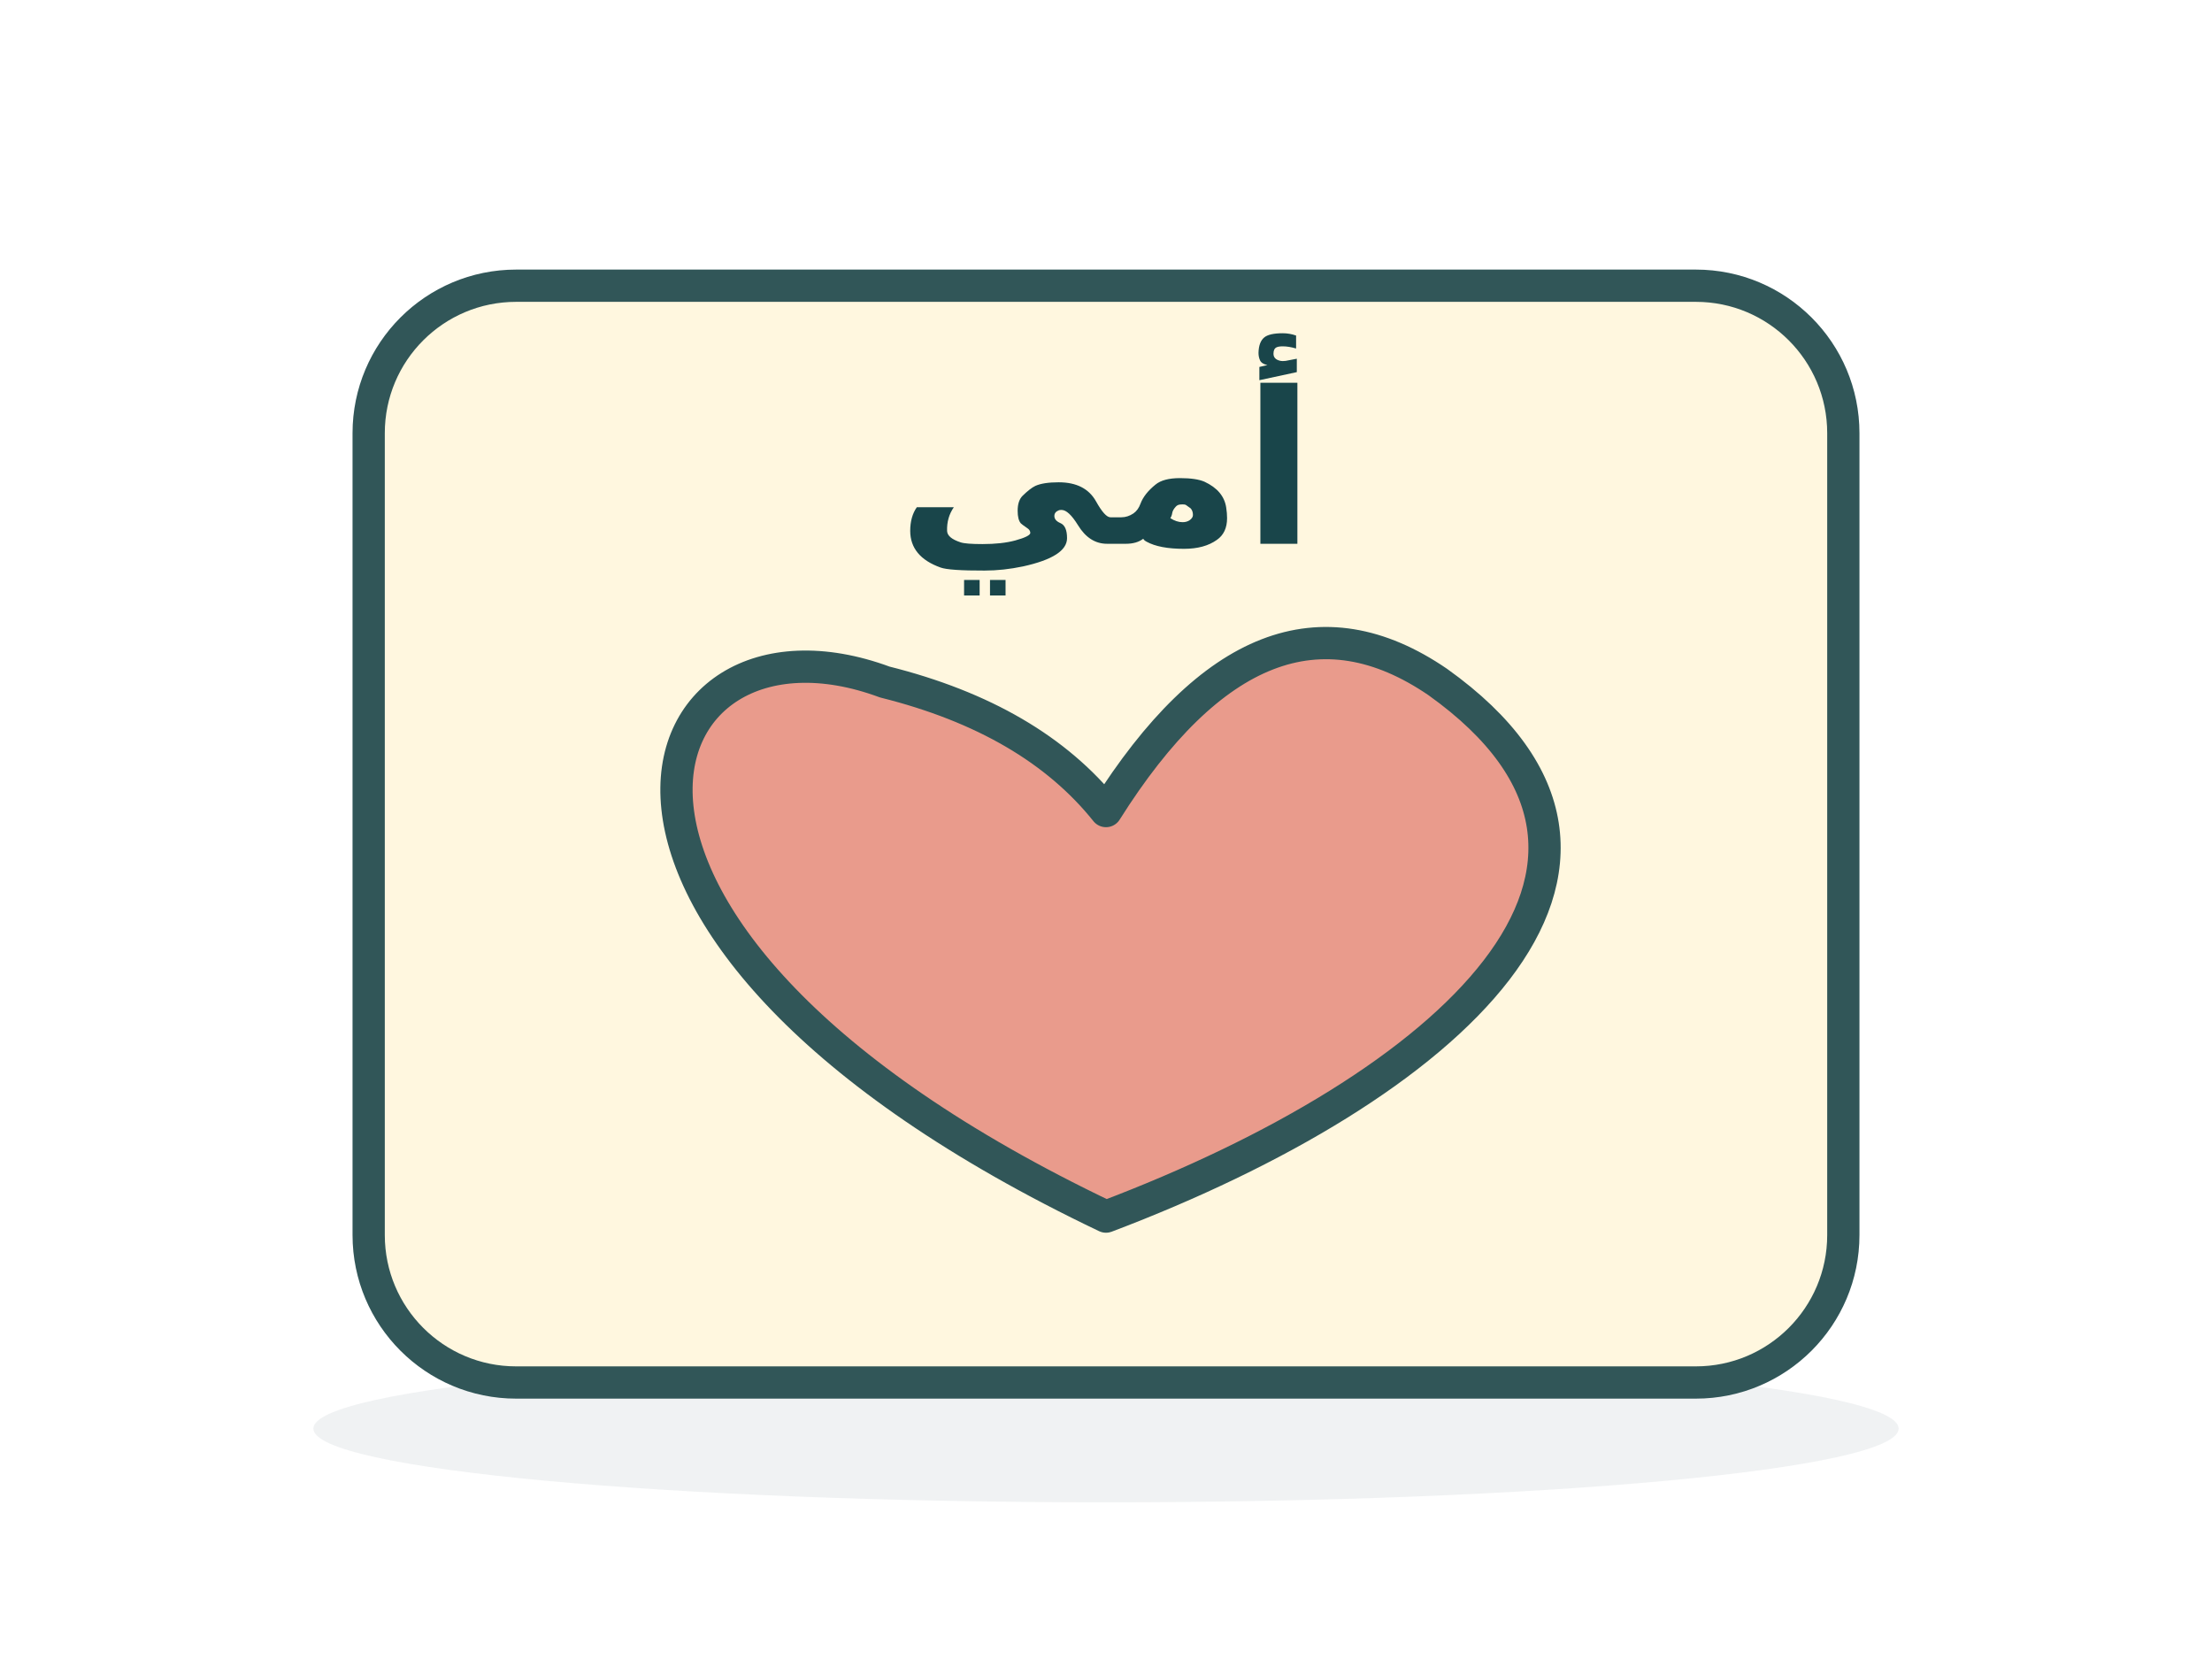
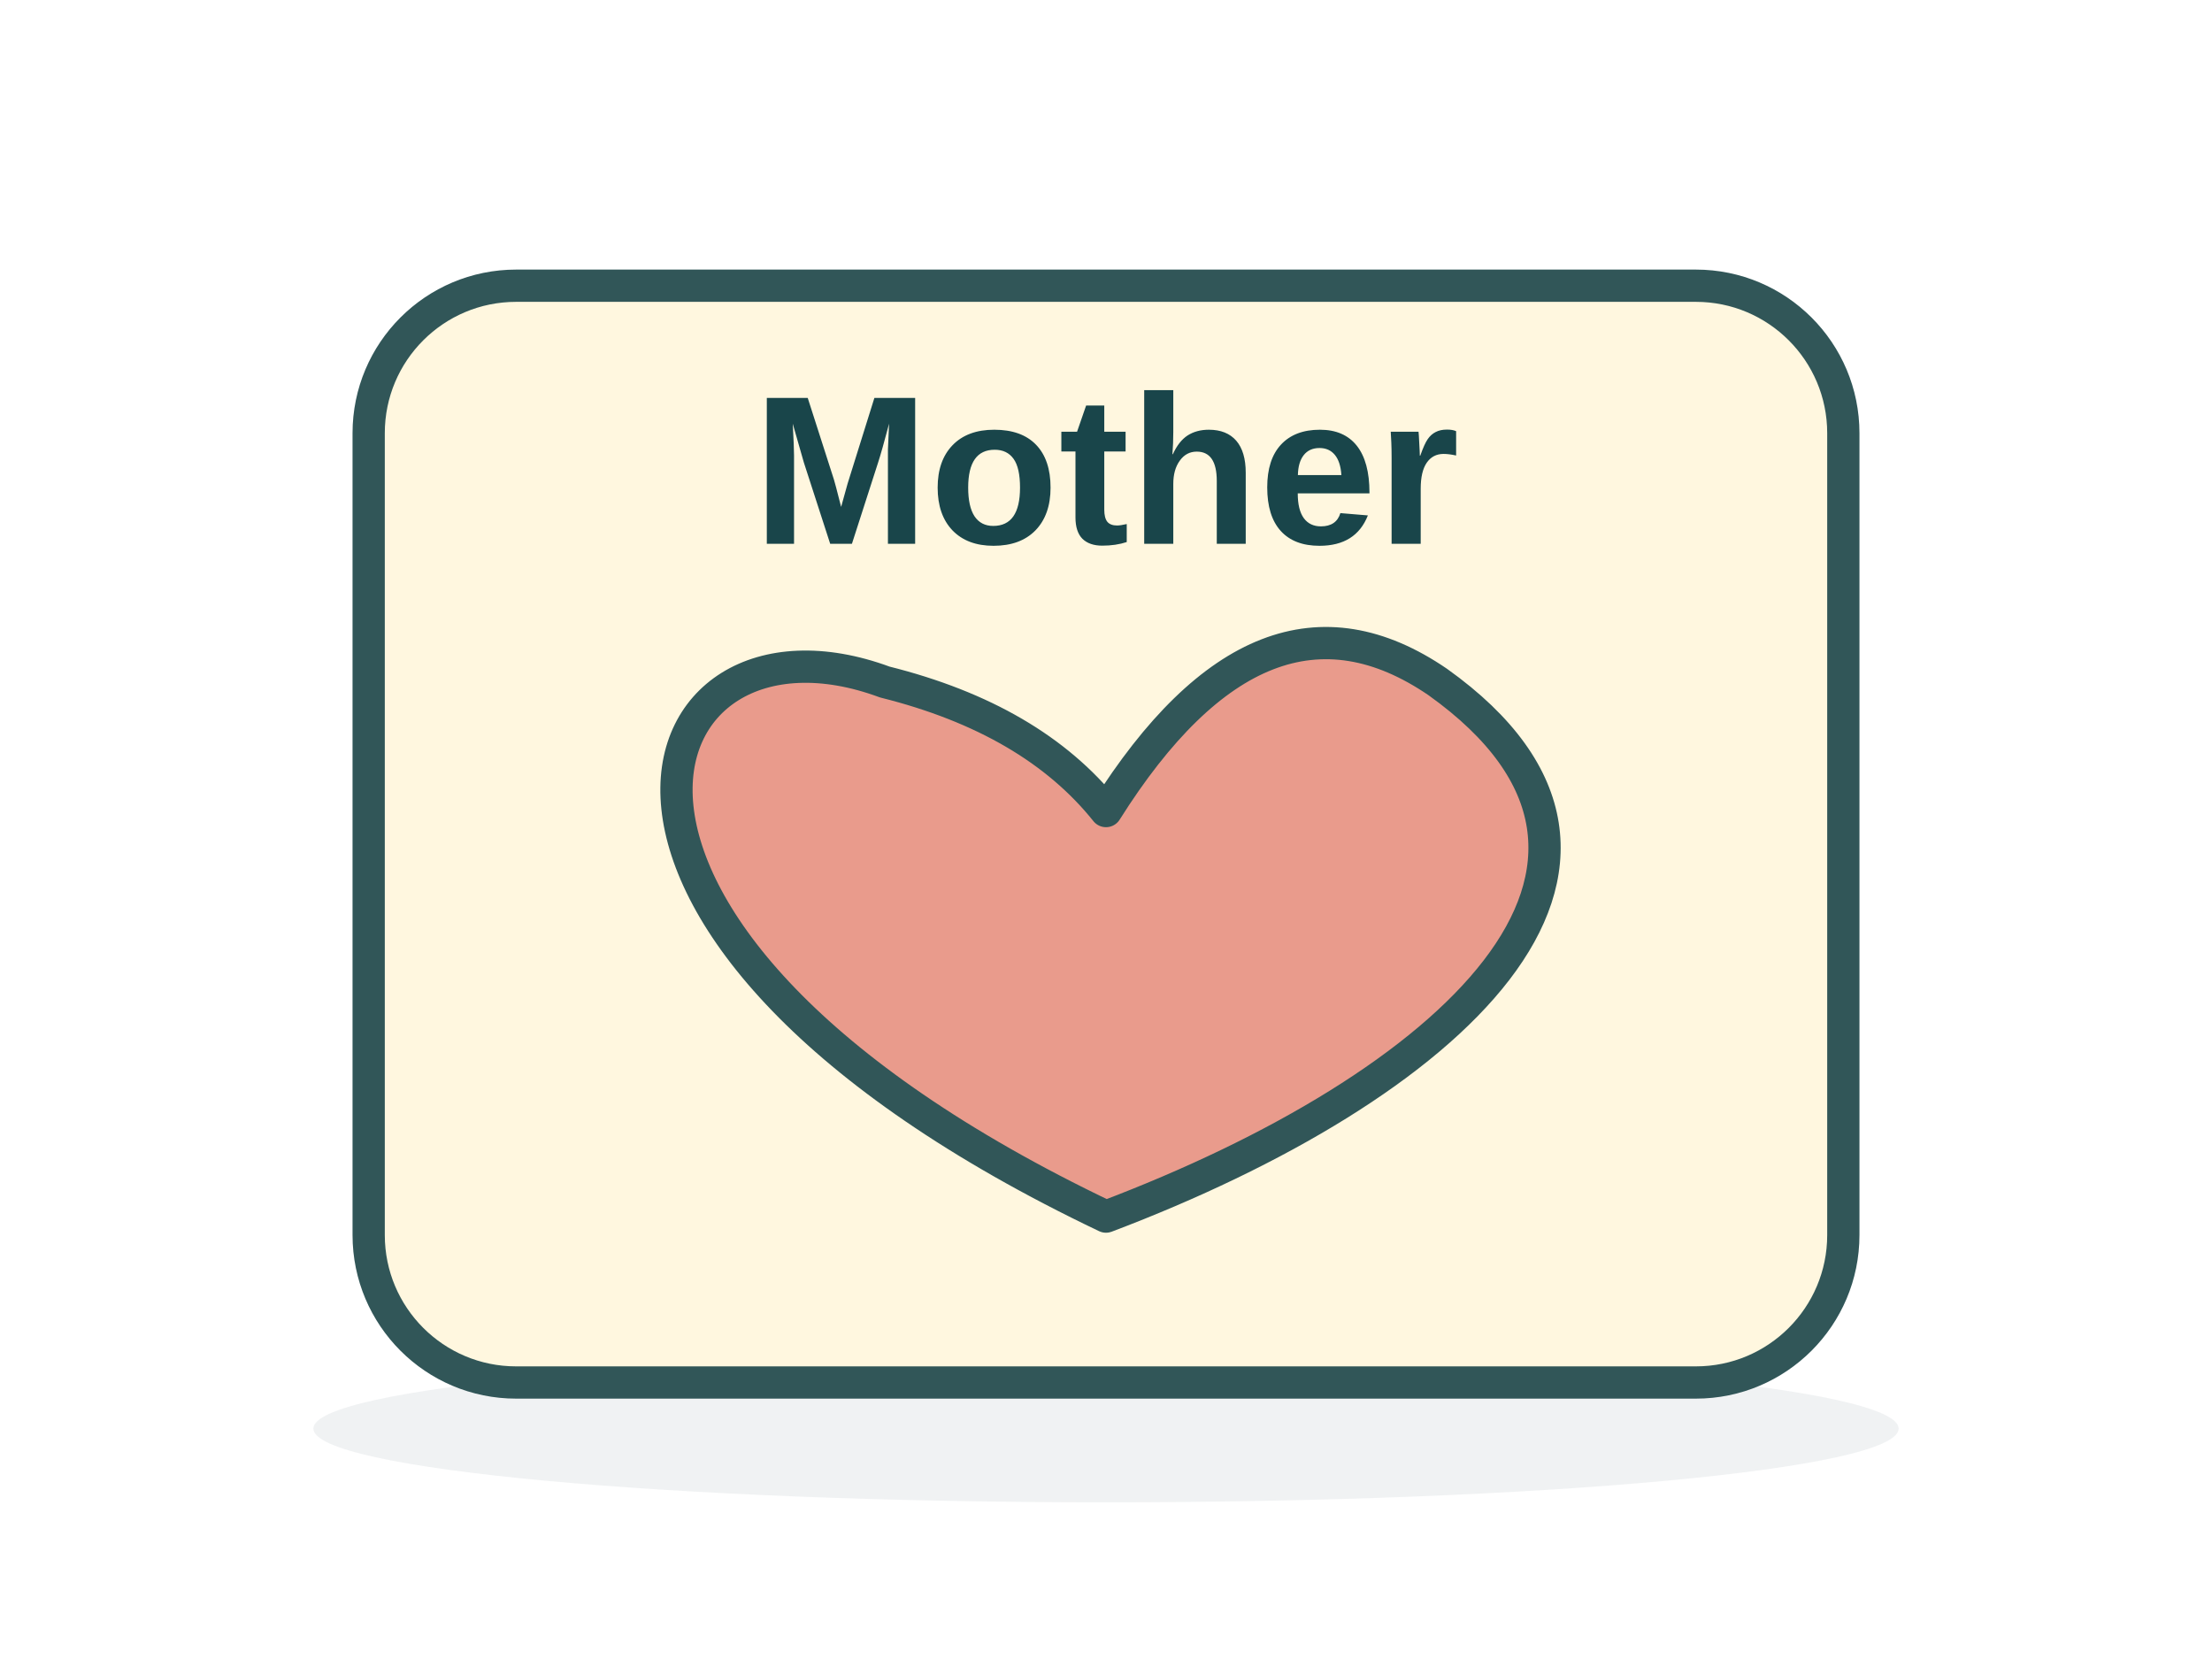
<svg xmlns="http://www.w3.org/2000/svg" viewBox="0 0 240 180">
  <ellipse cx="120" cy="155" rx="86" ry="8" fill="#163e4210" />
  <g stroke="#315658" stroke-width="3.5" stroke-linecap="round" stroke-linejoin="round">
    <rect x="40" y="31" width="160" height="119" rx="16" fill="#fff7df" />
    <path d="M120 132C55 101 69 64 96 74Q112 78 120 88Q137 61 156 74C184 94 157 118 120 132Z" fill="#e99b8c" />
-     <text x="120" y="59" text-anchor="middle" stroke="none" fill="#19454a" font-family="Arial,sans-serif" font-size="23" font-weight="bold">أمي</text>
+     <text x="120" y="59" text-anchor="middle" stroke="none" fill="#19454a" font-family="Arial,sans-serif" font-size="23" font-weight="bold">Mother</text>
  </g>
</svg>
